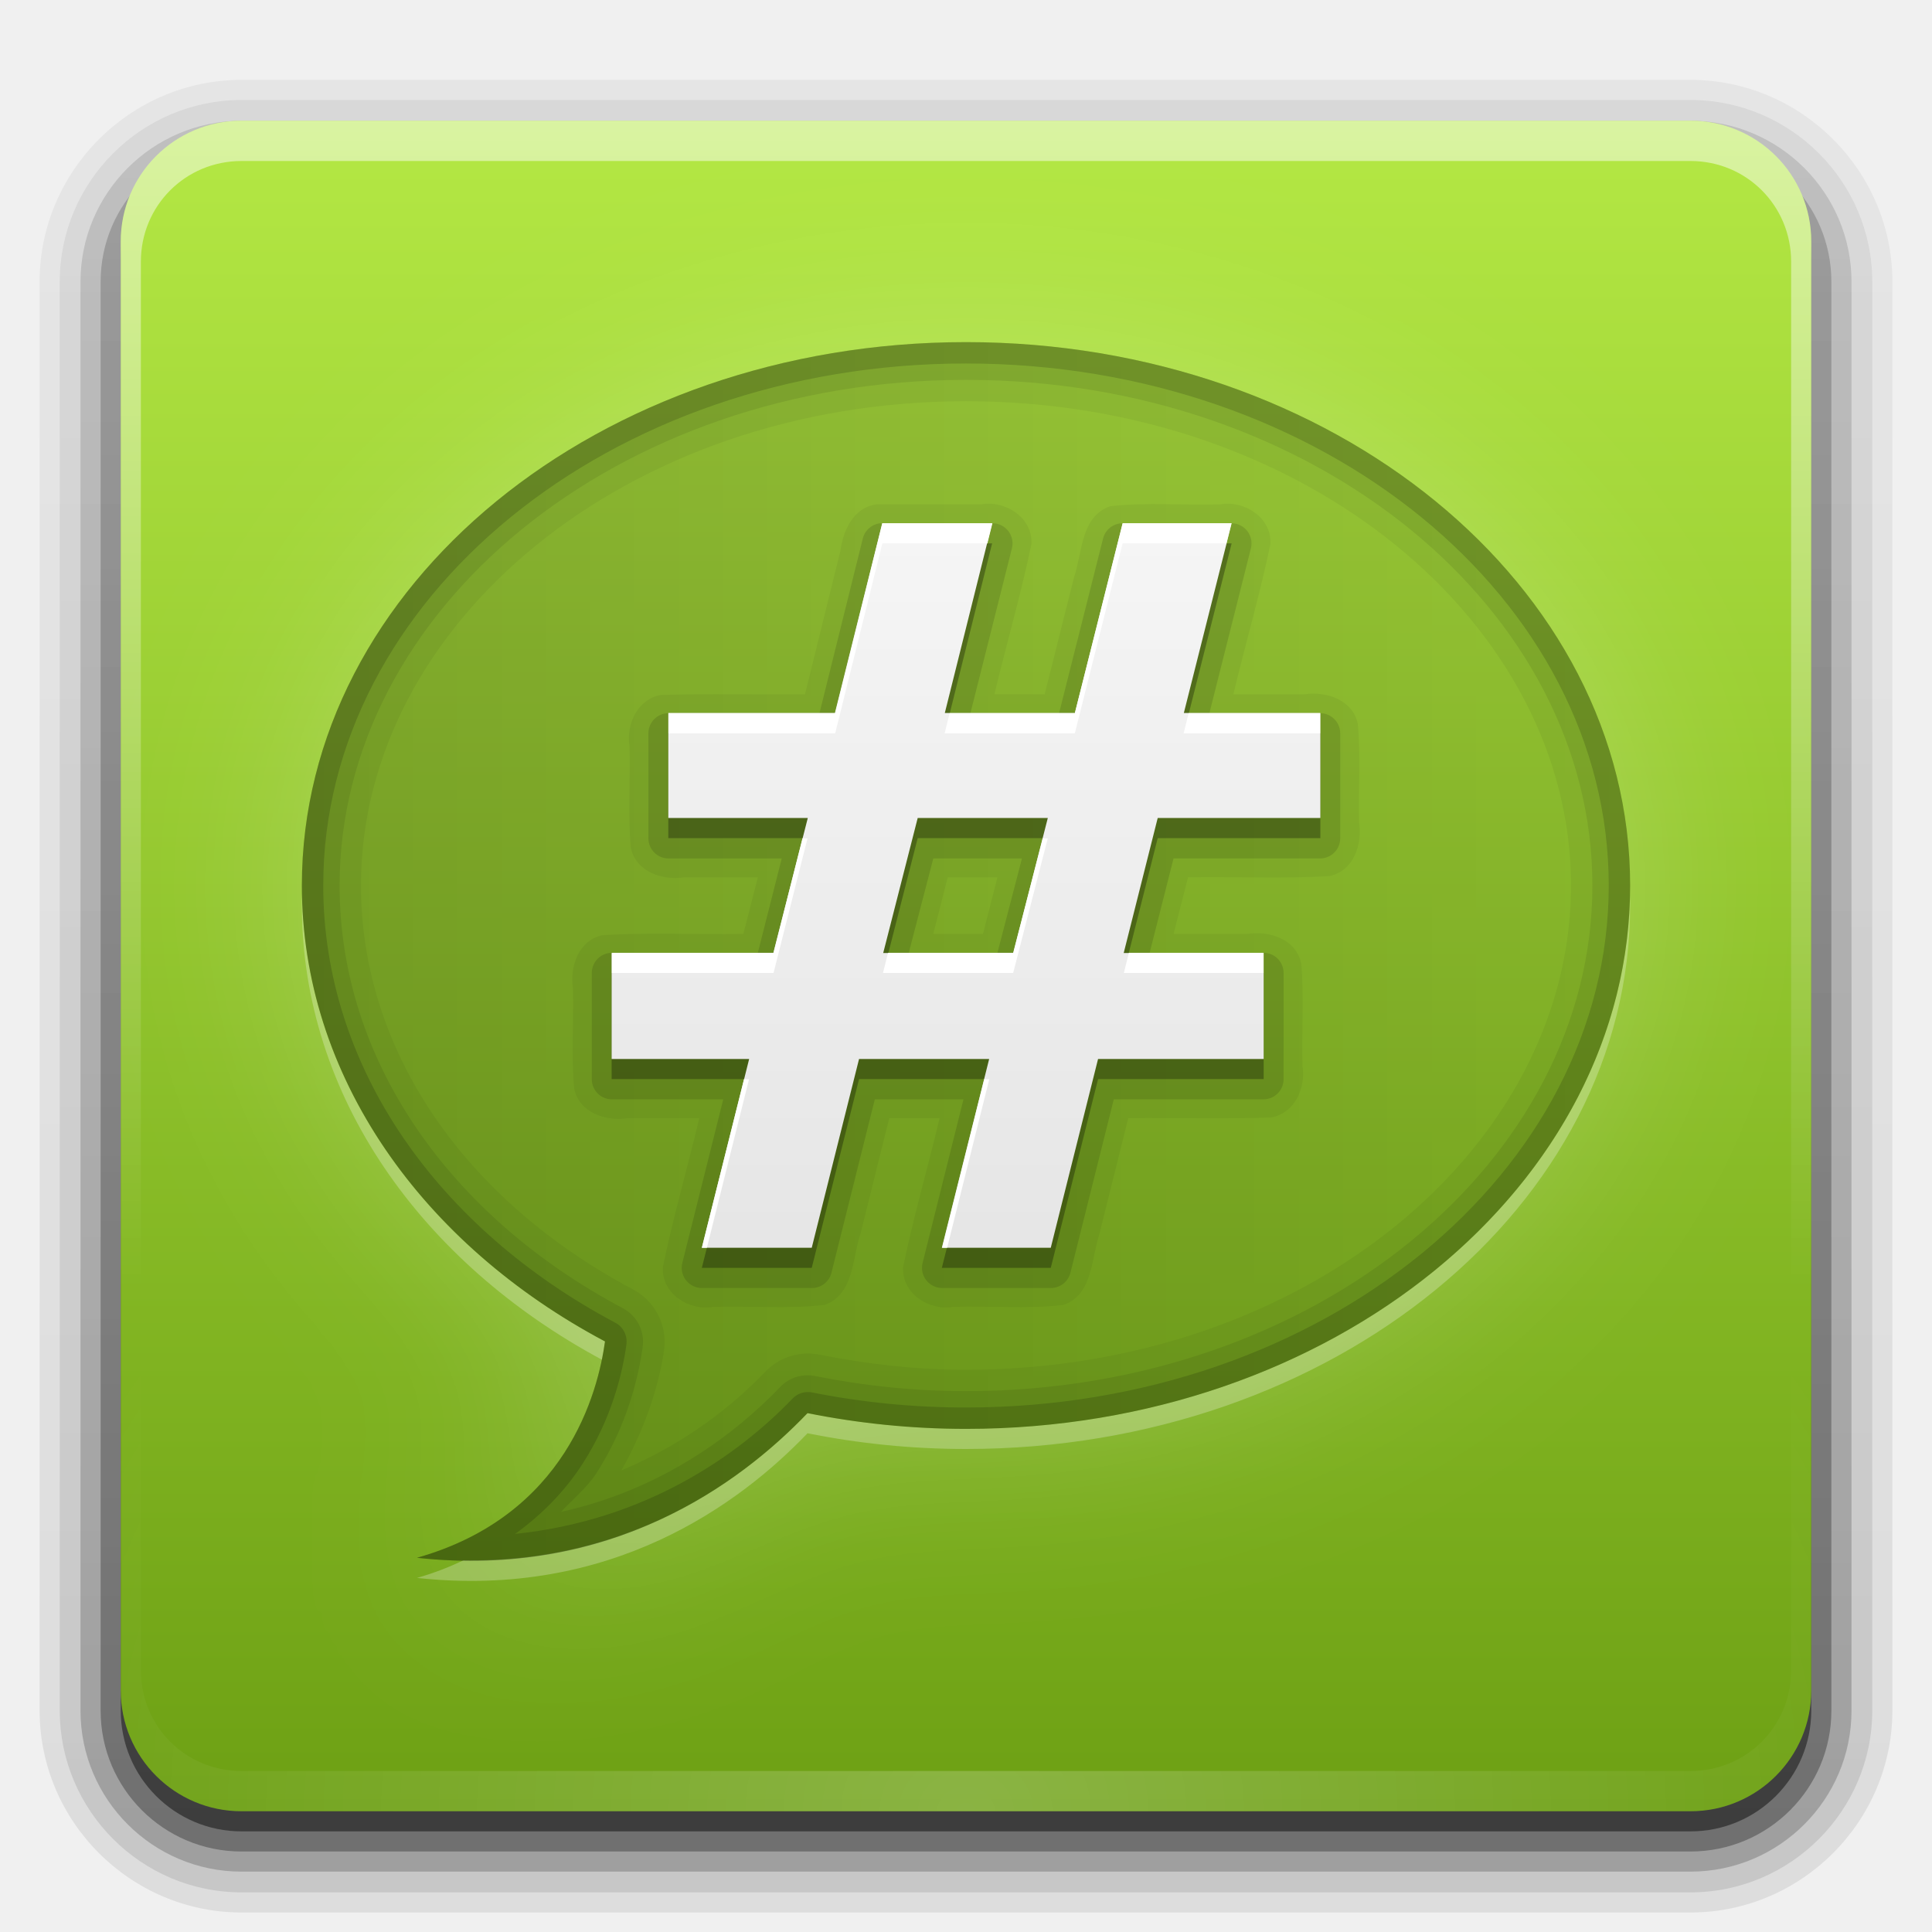
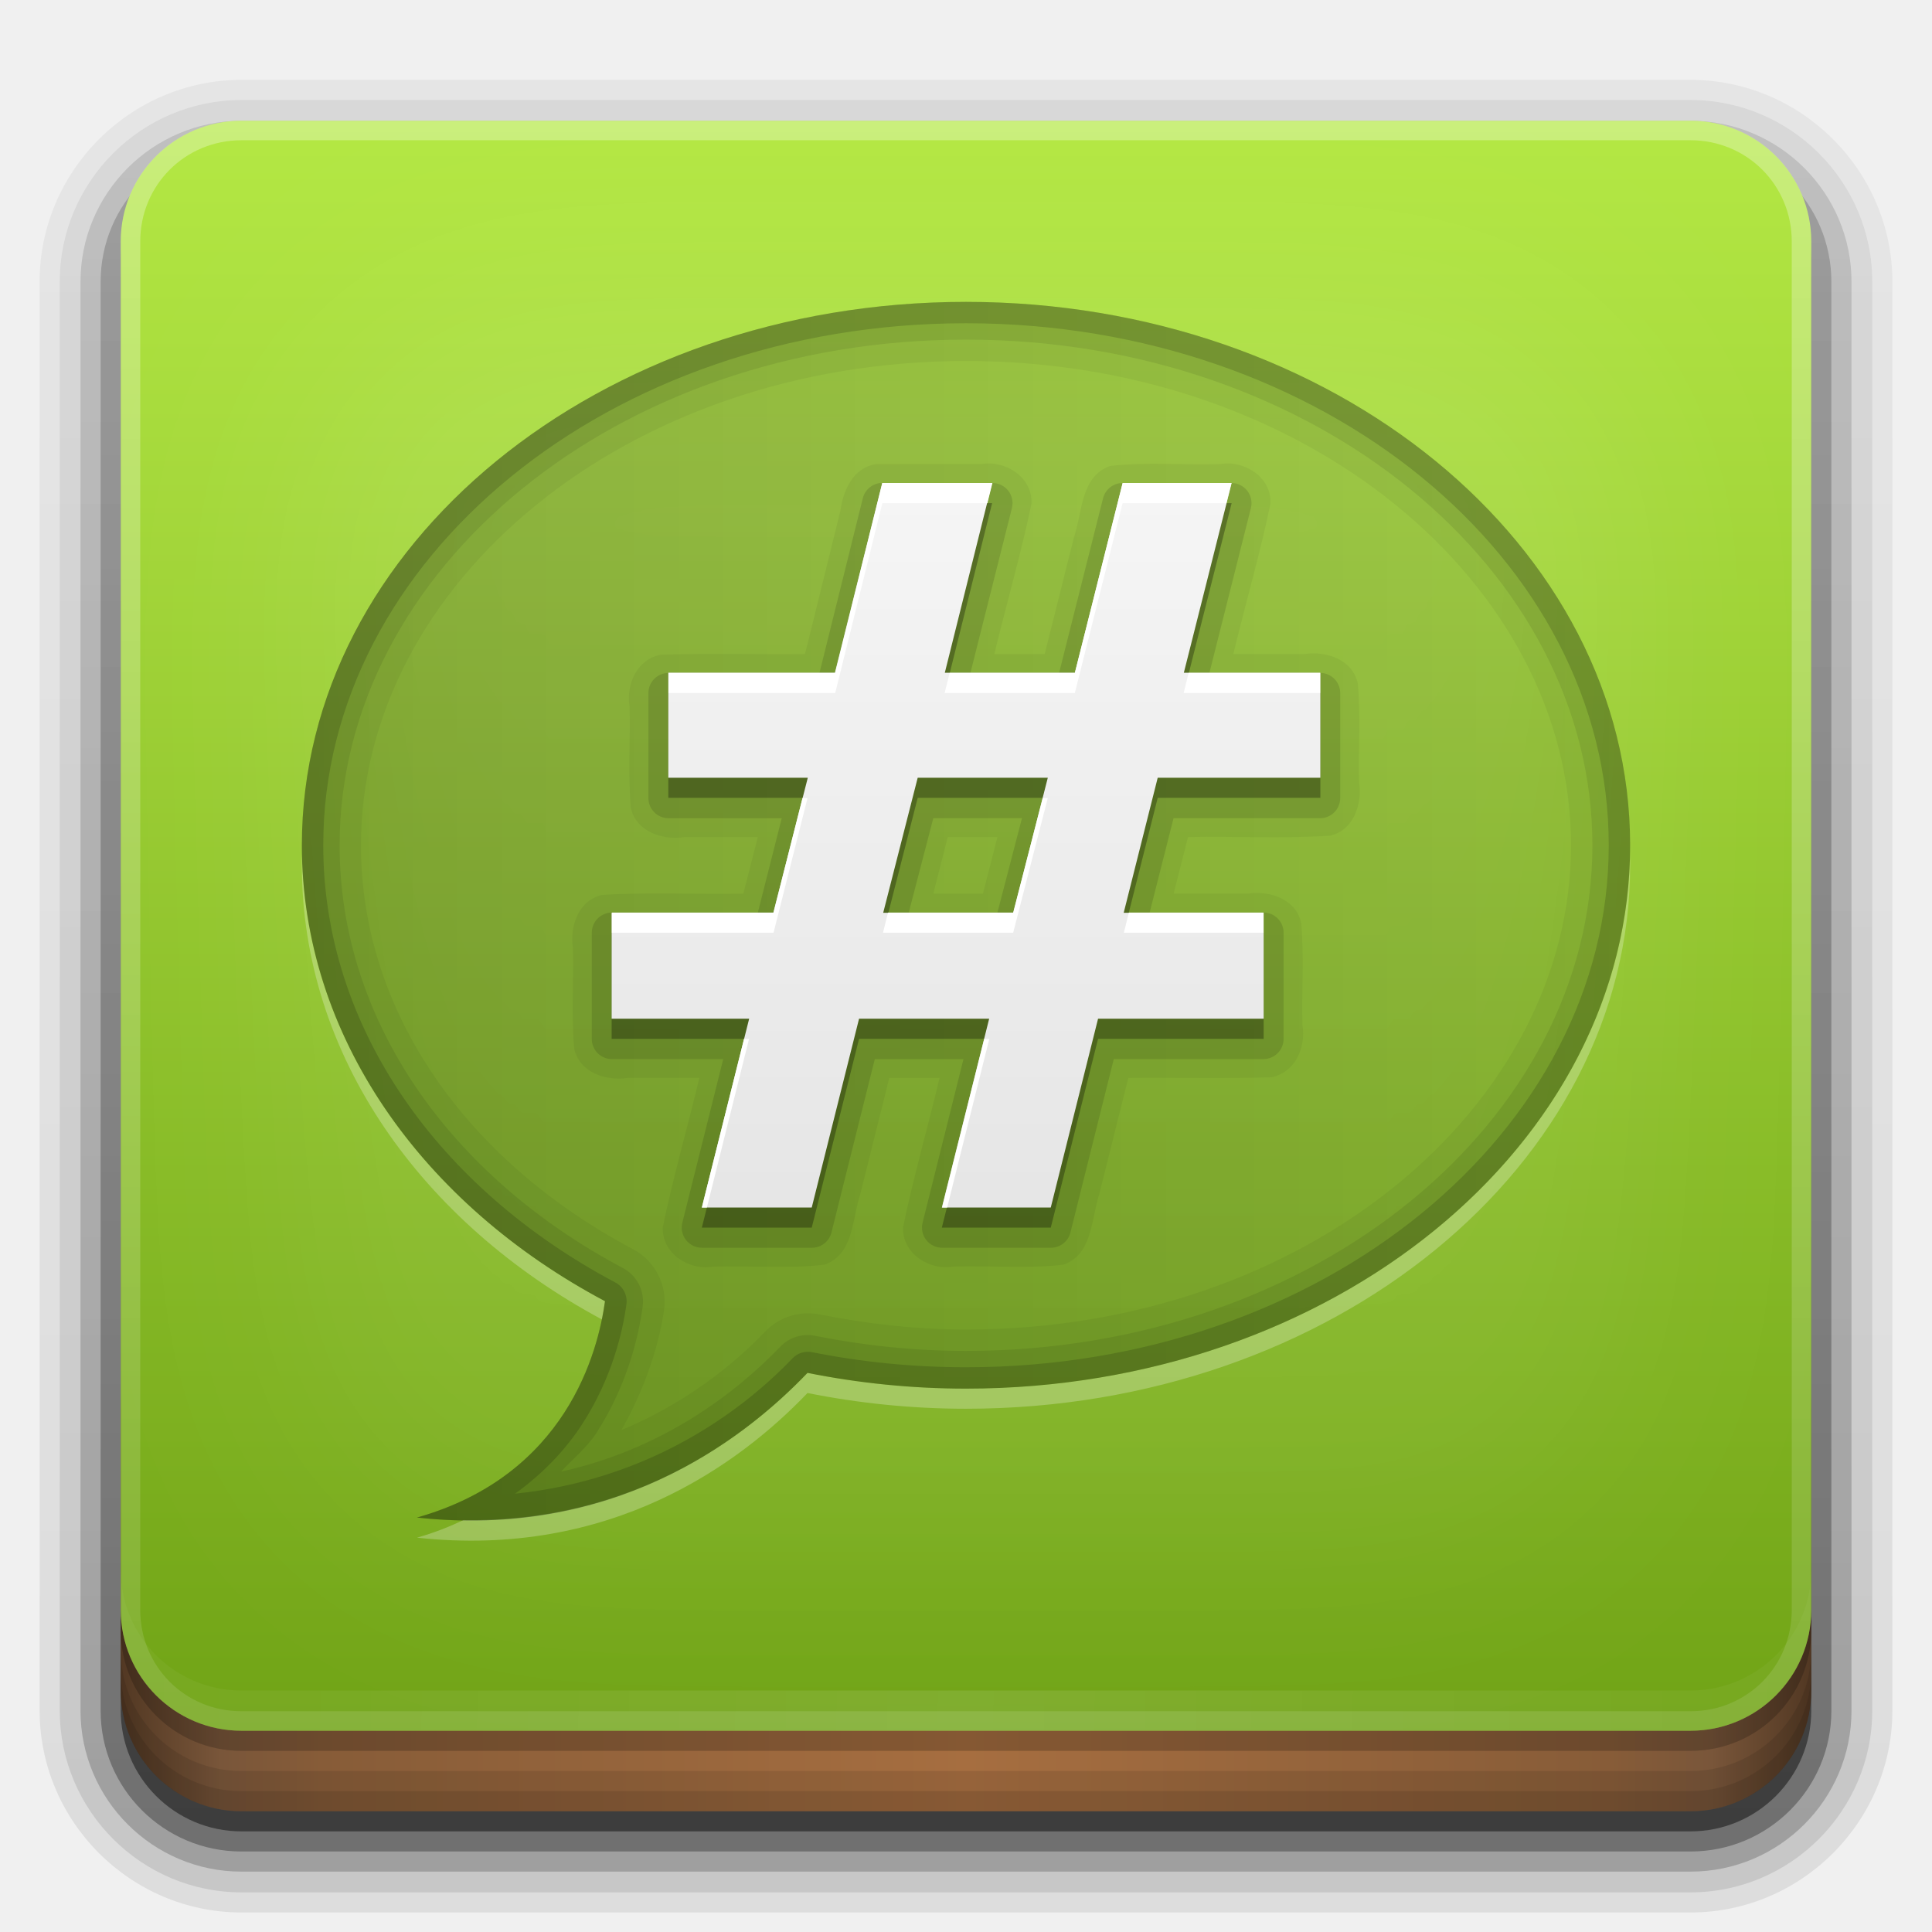
<svg xmlns="http://www.w3.org/2000/svg" xmlns:xlink="http://www.w3.org/1999/xlink" version="1.0" width="96" height="96" id="svg2408">
  <defs id="defs2410">
-     <linearGradient id="linearGradient3771">
-       <stop id="stop3773" style="stop-color:#000000;stop-opacity:1" offset="0" />
-       <stop id="stop3775" style="stop-color:#000000;stop-opacity:0" offset="1" />
+     <linearGradient id="linearGradient3843">
+       <stop id="stop3845" style="stop-color:#523823;stop-opacity:1" offset="0" />
+       <stop id="stop3847" style="stop-color:#79563a;stop-opacity:1" offset="0.118" />
+       <stop id="stop3849" style="stop-color:#875c38;stop-opacity:1" offset="0.238" />
+       <stop id="stop3851" style="stop-color:#a66e40;stop-opacity:1" offset="1" />
    </linearGradient>
-     <linearGradient id="linearGradient3697">
-       <stop id="stop3699" style="stop-color:#e6e6e6;stop-opacity:1" offset="0" />
-       <stop id="stop3701" style="stop-color:#f5f5f5;stop-opacity:1" offset="1" />
+     <linearGradient id="linearGradient4384">
+       <stop id="stop4386" style="stop-color:#ffffff;stop-opacity:1" offset="0" />
+       <stop id="stop4388" style="stop-color:#ffffff;stop-opacity:0" offset="1" />
    </linearGradient>
-     <linearGradient id="linearGradient3614">
-       <stop id="stop3616" style="stop-color:#6da014;stop-opacity:1" offset="0" />
-       <stop id="stop3618" style="stop-color:#b4e844;stop-opacity:1" offset="1" />
+     <linearGradient id="linearGradient4367">
+       <stop id="stop4369" style="stop-color:#ffffff;stop-opacity:0.718" offset="0" />
+       <stop id="stop4371" style="stop-color:#ffffff;stop-opacity:1" offset="1" />
    </linearGradient>
    <linearGradient x1="45.448" y1="92.54" x2="45.448" y2="7.017" id="ButtonShadow" gradientUnits="userSpaceOnUse" gradientTransform="scale(1.005865,0.994169)">
      <stop id="stop3750" style="stop-color:#000000;stop-opacity:1" offset="0" />
      <stop id="stop3752" style="stop-color:#000000;stop-opacity:0.588" offset="1" />
    </linearGradient>
    <linearGradient id="linearGradient3737">
      <stop id="stop3739" style="stop-color:#ffffff;stop-opacity:1" offset="0" />
      <stop id="stop3741" style="stop-color:#ffffff;stop-opacity:0" offset="1" />
    </linearGradient>
    <filter color-interpolation-filters="sRGB" id="filter3174">
      <feGaussianBlur id="feGaussianBlur3176" stdDeviation="1.71" />
    </filter>
-     <linearGradient x1="36.357" y1="6" x2="36.357" y2="63.893" id="linearGradient3188" xlink:href="#linearGradient3737" gradientUnits="userSpaceOnUse" />
    <filter x="-0.192" y="-0.192" width="1.384" height="1.384" color-interpolation-filters="sRGB" id="filter3794">
      <feGaussianBlur id="feGaussianBlur3796" stdDeviation="5.28" />
    </filter>
    <linearGradient x1="48" y1="20.221" x2="48" y2="138.661" id="linearGradient3613" xlink:href="#linearGradient3737" gradientUnits="userSpaceOnUse" />
-     <radialGradient cx="48" cy="90.172" r="42" fx="48" fy="90.172" id="radialGradient3619" xlink:href="#linearGradient3737" gradientUnits="userSpaceOnUse" gradientTransform="matrix(1.157313,0,0,0.9959077,-7.551021,0.1971319)" />
-     <clipPath id="clipPath3613">
-       <rect width="84" height="84" rx="6" ry="6" x="6" y="6" id="rect3615" style="fill:#ffffff;fill-opacity:1;fill-rule:nonzero;stroke:none" />
-     </clipPath>
    <linearGradient x1="48" y1="90" x2="48" y2="5.988" id="linearGradient3617" xlink:href="#linearGradient3614" gradientUnits="userSpaceOnUse" />
-     <clipPath id="clipPath3644">
-       <path d="m 12,96 c -3.324,0 -6,2.676 -6,6 l 0,72 c 0,3.324 2.676,6 6,6 l 72,0 c 3.324,0 6,-2.676 6,-6 l 0,-72 c 0,-3.324 -2.676,-6 -6,-6 l -72,0 z m 36,11 c 18.225,0 33,12.088 33,27 0,14.912 -14.775,27 -33,27 -2.714,0 -5.351,-0.276 -7.875,-0.781 -3.393,3.541 -9.783,8.233 -19.406,7.188 7.43,-2.1 8.999,-8.241 9.344,-10.75 C 21,151.843 15,143.498 15,134 15,119.088 29.775,107 48,107 z" id="path3646" style="fill:url(#linearGradient3648);fill-opacity:1;fill-rule:nonzero;stroke:none" />
-     </clipPath>
-     <linearGradient x1="48" y1="90" x2="48" y2="5.988" id="linearGradient3648" xlink:href="#linearGradient3614" gradientUnits="userSpaceOnUse" gradientTransform="translate(0,90)" />
-     <filter x="-0.173" y="-0.188" width="1.345" height="1.376" color-interpolation-filters="sRGB" id="filter3678">
-       <feGaussianBlur id="feGaussianBlur3680" stdDeviation="4.746" />
-     </filter>
-     <linearGradient x1="15" y1="47.277" x2="127.283" y2="47.277" id="linearGradient3777" xlink:href="#linearGradient3771" gradientUnits="userSpaceOnUse" />
-     <linearGradient x1="50.631" y1="61.373" x2="50.631" y2="26.423" id="linearGradient3699" xlink:href="#linearGradient3697" gradientUnits="userSpaceOnUse" />
    <linearGradient x1="45.448" y1="92.54" x2="45.448" y2="7.017" id="ButtonShadow-0" gradientUnits="userSpaceOnUse" gradientTransform="matrix(1.005865,0,0,0.994169,100,0)">
      <stop id="stop3750-8" style="stop-color:#000000;stop-opacity:1" offset="0" />
      <stop id="stop3752-5" style="stop-color:#000000;stop-opacity:0.588" offset="1" />
    </linearGradient>
    <linearGradient x1="32.251" y1="6.132" x2="32.251" y2="90.239" id="linearGradient3780" xlink:href="#ButtonShadow-0" gradientUnits="userSpaceOnUse" gradientTransform="matrix(1.02381,0,0,1.011905,-1.142857,-98.07143)" />
    <linearGradient x1="32.251" y1="6.132" x2="32.251" y2="90.239" id="linearGradient3772" xlink:href="#ButtonShadow-0" gradientUnits="userSpaceOnUse" gradientTransform="matrix(1.02381,0,0,1.011905,-1.142857,-98.07143)" />
    <linearGradient x1="32.251" y1="6.132" x2="32.251" y2="90.239" id="linearGradient3725" xlink:href="#ButtonShadow-0" gradientUnits="userSpaceOnUse" gradientTransform="matrix(1.02381,0,0,1.011905,-1.142857,-98.07143)" />
    <linearGradient x1="32.251" y1="6.132" x2="32.251" y2="90.239" id="linearGradient3721" xlink:href="#ButtonShadow-0" gradientUnits="userSpaceOnUse" gradientTransform="translate(0,-97)" />
-     <linearGradient x1="32.251" y1="6.132" x2="32.251" y2="90.239" id="linearGradient2918" xlink:href="#ButtonShadow-0" gradientUnits="userSpaceOnUse" gradientTransform="matrix(1.02381,0,0,1.011905,-1.142857,-98.07143)" />
+     <linearGradient x1="32.251" y1="6.132" x2="32.251" y2="90.239" id="linearGradient3026" xlink:href="#ButtonShadow-0" gradientUnits="userSpaceOnUse" gradientTransform="matrix(1.02381,0,0,1.011905,-1.142857,-98.07143)" />
+     <linearGradient x1="8" y1="1033.362" x2="50" y2="1033.362" id="linearGradient3542" xlink:href="#linearGradient3843" gradientUnits="userSpaceOnUse" gradientTransform="translate(-2,-956.3622)" spreadMethod="reflect" />
+     <clipPath id="clipPath4355">
+       <rect width="84" height="80" rx="6" ry="6" x="6" y="6" id="rect4357" style="fill:#ffffff;fill-opacity:1;fill-rule:nonzero;stroke:none" />
+     </clipPath>
+     <radialGradient cx="48" cy="87.792" r="42" fx="48" fy="87.792" id="radialGradient4375" xlink:href="#linearGradient4367" gradientUnits="userSpaceOnUse" gradientTransform="matrix(1,-6.7114942e-8,8.4282233e-8,1.255789,110,-24.50559)" />
+     <linearGradient x1="48" y1="88" x2="48" y2="-40" id="linearGradient4390" xlink:href="#linearGradient4384" gradientUnits="userSpaceOnUse" gradientTransform="matrix(1,0,0,-1,0,92)" />
+     <linearGradient x1="48" y1="82" x2="112.124" y2="82.455" id="linearGradient4429" xlink:href="#linearGradient4384" gradientUnits="userSpaceOnUse" spreadMethod="reflect" />
+     <linearGradient x1="50.631" y1="61.373" x2="50.631" y2="26.423" id="linearGradient3699" xlink:href="#linearGradient3697" gradientUnits="userSpaceOnUse" gradientTransform="translate(0,-2)" />
+     <linearGradient id="linearGradient3697">
+       <stop id="stop3699" style="stop-color:#e6e6e6;stop-opacity:1" offset="0" />
+       <stop id="stop3701" style="stop-color:#f5f5f5;stop-opacity:1" offset="1" />
+     </linearGradient>
+     <linearGradient id="linearGradient3771">
+       <stop id="stop3773" style="stop-color:#000000;stop-opacity:1" offset="0" />
+       <stop id="stop3775" style="stop-color:#000000;stop-opacity:0" offset="1" />
+     </linearGradient>
+     <linearGradient x1="15" y1="47.277" x2="127.283" y2="47.277" id="linearGradient3134" xlink:href="#linearGradient3771" gradientUnits="userSpaceOnUse" gradientTransform="translate(0,-2)" />
+     <linearGradient id="linearGradient3614">
+       <stop id="stop3616" style="stop-color:#6da014;stop-opacity:1" offset="0" />
+       <stop id="stop3618" style="stop-color:#b4e844;stop-opacity:1" offset="1" />
+     </linearGradient>
  </defs>
  <g id="layer2" style="display:none">
    <rect width="86" height="85" rx="6" ry="6" x="5" y="7" id="rect3745" style="opacity:0.9;fill:url(#ButtonShadow);fill-opacity:1;fill-rule:nonzero;stroke:none;filter:url(#filter3174)" />
  </g>
-   <g id="layer6" style="display:inline">
-     <path d="m 12,-95.031 c -5.511,0 -10.031,4.52 -10.031,10.031 l 0,71 c 0,5.511 4.52,10.031 10.031,10.031 l 72,0 c 5.511,0 10.031,-4.52 10.031,-10.031 l 0,-71 c 0,-5.511 -4.52,-10.031 -10.031,-10.031 l -72,0 z" transform="scale(1,-1)" id="path3786" style="opacity:0.08;fill:url(#linearGradient2918);fill-opacity:1;fill-rule:nonzero;stroke:none;display:inline" />
+   <g id="layer3" style="display:inline">
+     <path d="m 12,-95.031 c -5.511,0 -10.031,4.52 -10.031,10.031 l 0,71 c 0,5.511 4.52,10.031 10.031,10.031 l 72,0 c 5.511,0 10.031,-4.52 10.031,-10.031 l 0,-71 c 0,-5.511 -4.52,-10.031 -10.031,-10.031 l -72,0 z" transform="scale(1,-1)" id="path3786" style="opacity:0.08;fill:url(#linearGradient3026);fill-opacity:1;fill-rule:nonzero;stroke:none;display:inline" />
    <path d="m 12,-94.031 c -4.972,0 -9.031,4.06 -9.031,9.031 l 0,71 c 0,4.972 4.06,9.031 9.031,9.031 l 72,0 c 4.972,0 9.031,-4.06 9.031,-9.031 l 0,-71 c 0,-4.972 -4.06,-9.031 -9.031,-9.031 l -72,0 z" transform="scale(1,-1)" id="path3778" style="opacity:0.1;fill:url(#linearGradient3780);fill-opacity:1;fill-rule:nonzero;stroke:none;display:inline" />
    <path d="m 12,-93 c -4.409,0 -8,3.591 -8,8 l 0,71 c 0,4.409 3.591,8 8,8 l 72,0 c 4.409,0 8,-3.591 8,-8 l 0,-71 c 0,-4.409 -3.591,-8 -8,-8 l -72,0 z" transform="scale(1,-1)" id="path3770" style="opacity:0.2;fill:url(#linearGradient3772);fill-opacity:1;fill-rule:nonzero;stroke:none;display:inline" />
    <rect width="86" height="85" rx="7" ry="7" x="5" y="-92" transform="scale(1,-1)" id="rect3723" style="opacity:0.3;fill:url(#linearGradient3725);fill-opacity:1;fill-rule:nonzero;stroke:none;display:inline" />
    <rect width="84" height="84" rx="6" ry="6" x="6" y="-91" transform="scale(1,-1)" id="rect3716" style="opacity:0.45;fill:url(#linearGradient3721);fill-opacity:1;fill-rule:nonzero;stroke:none;display:inline" />
  </g>
-   <g id="layer1" style="display:inline">
-     <rect width="84" height="84" rx="6" ry="6" x="6" y="6" id="rect2419" style="fill:url(#linearGradient3617);fill-opacity:1;fill-rule:nonzero;stroke:none" />
-     <path d="M 12,6 C 8.676,6 6,8.676 6,12 l 0,2 0,68 0,2 c 0,0.335 0.041,0.651 0.094,0.969 0.049,0.296 0.097,0.597 0.188,0.875 0.01,0.03 0.021,0.064 0.031,0.094 0.099,0.288 0.235,0.547 0.375,0.812 0.145,0.274 0.316,0.536 0.5,0.781 0.184,0.246 0.374,0.473 0.594,0.688 0.44,0.428 0.943,0.815 1.5,1.094 0.279,0.14 0.573,0.247 0.875,0.344 -0.256,-0.1 -0.487,-0.236 -0.719,-0.375 -0.007,-0.004 -0.024,0.004 -0.031,0 -0.032,-0.019 -0.062,-0.043 -0.094,-0.062 -0.12,-0.077 -0.231,-0.164 -0.344,-0.25 -0.106,-0.081 -0.213,-0.161 -0.312,-0.25 C 8.478,88.557 8.309,88.373 8.156,88.188 8.049,88.057 7.938,87.922 7.844,87.781 7.819,87.743 7.805,87.695 7.781,87.656 7.716,87.553 7.651,87.452 7.594,87.344 7.493,87.149 7.388,86.928 7.312,86.719 7.305,86.697 7.289,86.678 7.281,86.656 7.249,86.564 7.245,86.469 7.219,86.375 7.188,86.268 7.148,86.172 7.125,86.062 7.052,85.721 7,85.364 7,85 L 7,83 7,15 7,13 C 7,10.218 9.218,8 12,8 l 2,0 68,0 2,0 c 2.782,0 5,2.218 5,5 l 0,2 0,68 0,2 c 0,0.364 -0.052,0.721 -0.125,1.062 -0.044,0.207 -0.088,0.398 -0.156,0.594 -0.008,0.022 -0.023,0.041 -0.031,0.062 -0.063,0.174 -0.138,0.367 -0.219,0.531 -0.042,0.083 -0.079,0.17 -0.125,0.25 -0.055,0.097 -0.127,0.188 -0.188,0.281 -0.094,0.141 -0.205,0.276 -0.312,0.406 -0.143,0.174 -0.303,0.347 -0.469,0.5 -0.011,0.01 -0.02,0.021 -0.031,0.031 -0.138,0.126 -0.285,0.234 -0.438,0.344 -0.103,0.073 -0.204,0.153 -0.312,0.219 -0.007,0.004 -0.024,-0.004 -0.031,0 -0.232,0.139 -0.463,0.275 -0.719,0.375 0.302,-0.097 0.596,-0.204 0.875,-0.344 0.557,-0.279 1.06,-0.666 1.5,-1.094 0.22,-0.214 0.409,-0.442 0.594,-0.688 0.184,-0.246 0.355,-0.508 0.5,-0.781 0.14,-0.265 0.276,-0.525 0.375,-0.812 0.01,-0.031 0.021,-0.063 0.031,-0.094 0.09,-0.278 0.139,-0.579 0.188,-0.875 C 89.959,84.651 90,84.335 90,84 l 0,-2 0,-68 0,-2 C 90,8.676 87.324,6 84,6 L 12,6 z" id="rect3728" style="opacity:0.5;fill:url(#linearGradient3188);fill-opacity:1;fill-rule:nonzero;stroke:none" />
-     <path d="M 12,90 C 8.676,90 6,87.324 6,84 L 6,82 6,14 6,12 c 0,-0.335 0.041,-0.651 0.094,-0.969 0.049,-0.296 0.097,-0.597 0.188,-0.875 C 6.291,10.126 6.302,10.093 6.312,10.062 6.411,9.775 6.547,9.515 6.688,9.25 6.832,8.976 7.003,8.714 7.188,8.469 7.372,8.223 7.561,7.995 7.781,7.781 8.221,7.353 8.724,6.967 9.281,6.688 9.56,6.548 9.855,6.441 10.156,6.344 9.9,6.444 9.67,6.58 9.438,6.719 c -0.007,0.004 -0.024,-0.004 -0.031,0 -0.032,0.019 -0.062,0.043 -0.094,0.062 -0.12,0.077 -0.231,0.164 -0.344,0.25 -0.106,0.081 -0.213,0.161 -0.312,0.25 C 8.478,7.443 8.309,7.627 8.156,7.812 8.049,7.943 7.938,8.078 7.844,8.219 7.819,8.257 7.805,8.305 7.781,8.344 7.716,8.447 7.651,8.548 7.594,8.656 7.493,8.851 7.388,9.072 7.312,9.281 7.305,9.303 7.289,9.322 7.281,9.344 7.249,9.436 7.245,9.531 7.219,9.625 7.188,9.732 7.148,9.828 7.125,9.938 7.052,10.279 7,10.636 7,11 l 0,2 0,68 0,2 c 0,2.782 2.218,5 5,5 l 2,0 68,0 2,0 c 2.782,0 5,-2.218 5,-5 l 0,-2 0,-68 0,-2 C 89,10.636 88.948,10.279 88.875,9.938 88.831,9.731 88.787,9.54 88.719,9.344 88.711,9.322 88.695,9.303 88.688,9.281 88.625,9.108 88.549,8.914 88.469,8.75 88.427,8.667 88.39,8.58 88.344,8.5 88.289,8.403 88.217,8.312 88.156,8.219 88.062,8.078 87.951,7.943 87.844,7.812 87.701,7.638 87.541,7.466 87.375,7.312 87.364,7.302 87.355,7.291 87.344,7.281 87.205,7.156 87.059,7.047 86.906,6.938 86.804,6.864 86.702,6.784 86.594,6.719 c -0.007,-0.004 -0.024,0.004 -0.031,0 -0.232,-0.139 -0.463,-0.275 -0.719,-0.375 0.302,0.097 0.596,0.204 0.875,0.344 0.557,0.279 1.06,0.666 1.5,1.094 0.22,0.214 0.409,0.442 0.594,0.688 0.184,0.246 0.355,0.508 0.5,0.781 0.14,0.265 0.276,0.525 0.375,0.812 0.01,0.031 0.021,0.063 0.031,0.094 0.09,0.278 0.139,0.579 0.188,0.875 C 89.959,11.349 90,11.665 90,12 l 0,2 0,68 0,2 c 0,3.324 -2.676,6 -6,6 l -72,0 z" id="path3615" style="opacity:0.2;fill:url(#radialGradient3619);fill-opacity:1;fill-rule:nonzero;stroke:none" />
+   <g id="layer4">
+     <rect width="84" height="26" rx="6" ry="6" x="6" y="64" id="rect2841" style="color:#000000;fill:url(#linearGradient3542);fill-opacity:1;fill-rule:nonzero;stroke:none;stroke-width:1.5;marker:none;visibility:visible;display:inline;overflow:visible;enable-background:accumulate" />
+     <path d="m 6,82 0,2 c 0,3.324 2.676,6 6,6 l 72,0 c 3.324,0 6,-2.676 6,-6 l 0,-2 c 0,3.324 -2.676,6 -6,6 L 12,88 C 8.676,88 6,85.324 6,82 z" id="rect4345" style="opacity:0.1;color:#000000;fill:#000000;fill-opacity:1;fill-rule:nonzero;stroke:none;stroke-width:1.5;marker:none;visibility:visible;display:inline;overflow:visible;enable-background:accumulate" />
+     <path d="m 6,83 0,1 c 0,3.324 2.676,6 6,6 l 72,0 c 3.324,0 6,-2.676 6,-6 l 0,-1 c 0,3.324 -2.676,6 -6,6 L 12,89 C 8.676,89 6,86.324 6,83 z" id="rect4336" style="opacity:0.1;color:#000000;fill:#000000;fill-opacity:1;fill-rule:nonzero;stroke:none;stroke-width:1.5;marker:none;visibility:visible;display:inline;overflow:visible;enable-background:accumulate" />
+     <path d="m 6,80 0,1 c 0,3.324 2.676,6 6,6 l 72,0 c 3.324,0 6,-2.676 6,-6 l 0,-1 c 0,3.324 -2.676,6 -6,6 L 12,86 C 8.676,86 6,83.324 6,80 z" id="path4412" style="opacity:0.2;fill:#000000;fill-opacity:1;fill-rule:nonzero;stroke:none" />
  </g>
-   <g id="layer3">
-     <path d="m 48,107 c -18.225,0 -33,12.088 -33,27 0,9.498 6,17.843 15.062,22.656 -0.345,2.509 -1.914,8.65 -9.344,10.75 9.623,1.046 16.014,-3.646 19.406,-7.188 C 42.649,160.724 45.286,161 48,161 66.225,161 81,148.912 81,134 81,119.088 66.225,107 48,107 z" transform="translate(0,-90)" clip-path="url(#clipPath3644)" id="path3642" style="opacity:0.2;fill:#ffffff;fill-opacity:1;stroke:none;display:inline;filter:url(#filter3678)" />
-     <path d="m -52,17 c -18.225,0 -33,12.088 -33,27 0,9.498 6,17.843 15.062,22.656 -0.345,2.509 -1.914,8.65 -9.344,10.75 9.623,1.046 16.014,-3.646 19.406,-7.188 C -57.351,70.724 -54.714,71 -52,71 -33.775,71 -19,58.912 -19,44 -19,29.088 -33.775,17 -52,17 z" id="path3625" style="opacity:0.4;fill:#d40000;fill-opacity:1;stroke:none;display:inline" />
-     <path d="m 48,17 c -18.225,0 -33,12.088 -33,27 0,9.498 6,17.843 15.062,22.656 -0.345,2.509 -1.914,8.65 -9.344,10.75 9.623,1.046 16.014,-3.646 19.406,-7.188 C 42.649,70.724 45.286,71 48,71 66.225,71 81,58.912 81,44 81,29.088 66.225,17 48,17 z" id="path3620" style="opacity:0.2;fill:url(#linearGradient3777);fill-opacity:1;stroke:none;display:inline" />
-     <path d="m 15,44.406 c -0.005,0.2 0,0.393 0,0.594 0,9.442 5.934,17.737 14.906,22.562 0.067,-0.329 0.121,-0.646 0.156,-0.906 C 21.129,61.912 15.168,53.737 15,44.406 z M 81,44.5 C 80.67,59.178 66.018,71 48,71 c -2.714,0 -5.351,-0.276 -7.875,-0.781 -3.114,3.25 -8.748,7.45 -17.094,7.312 -0.701,0.332 -1.467,0.636 -2.312,0.875 9.623,1.046 16.014,-3.646 19.406,-7.188 C 42.649,71.724 45.286,72 48,72 66.225,72 81,59.912 81,45 c 0,-0.169 0.004,-0.331 0,-0.5 z" id="path3779" style="opacity:0.25;fill:#ffffff;fill-opacity:1;stroke:none;display:inline" />
-     <path d="m 48,17 c -18.225,0 -33,12.088 -33,27 0,9.498 6,17.843 15.062,22.656 -0.345,2.509 -1.914,8.65 -9.344,10.75 9.623,1.046 16.014,-3.646 19.406,-7.188 C 42.649,70.724 45.286,71 48,71 66.225,71 81,58.912 81,44 81,29.088 66.225,17 48,17 z m 0,2.938 c 16.92,0 30.062,11.1 30.062,24.062 0,12.962 -13.142,24.062 -30.062,24.062 -2.514,0 -4.943,-0.282 -7.281,-0.75 A 2.952,2.952 0 0 0 38,68.188 c -1.621,1.692 -4.004,3.568 -7.125,4.875 1.342,-2.354 1.935,-4.615 2.125,-6 a 2.952,2.952 0 0 0 -1.562,-3 C 23.146,59.659 17.938,52.256 17.938,44 17.938,31.038 31.08,19.938 48,19.938 z" id="path3811" style="opacity:0.05;fill:#000000;fill-opacity:1;stroke:none;display:inline" />
-     <path d="m 48,17 c -18.225,0 -33,12.088 -33,27 0,9.498 6,17.843 15.062,22.656 -0.345,2.509 -1.914,8.65 -9.344,10.75 9.623,1.046 16.014,-3.646 19.406,-7.188 C 42.649,70.724 45.286,71 48,71 66.225,71 81,58.912 81,44 81,29.088 66.225,17 48,17 z m 0,1.875 c 17.393,0 31.125,11.456 31.125,25.125 0,13.669 -13.732,25.125 -31.125,25.125 -2.586,0 -5.095,-0.268 -7.5,-0.75 a 1.882,1.882 0 0 0 -1.719,0.531 c -2.23,2.327 -5.862,5.105 -10.906,6.219 0.603,-0.637 1.32,-1.241 1.75,-1.906 1.573,-2.435 2.116,-4.882 2.312,-6.312 A 1.882,1.882 0 0 0 30.938,65 C 22.367,60.448 16.875,52.706 16.875,44 16.875,30.331 30.607,18.875 48,18.875 z" id="path3804" style="opacity:0.08;fill:#000000;fill-opacity:1;stroke:none;display:inline" />
-     <path d="m 48,17 c -18.225,0 -33,12.088 -33,27 0,9.498 6,17.843 15.062,22.656 -0.345,2.509 -1.914,8.65 -9.344,10.75 9.623,1.046 16.014,-3.646 19.406,-7.188 C 42.649,70.724 45.286,71 48,71 66.225,71 81,58.912 81,44 81,29.088 66.225,17 48,17 z m 0,1.062 c 17.757,0 31.938,11.725 31.938,25.938 0,14.212 -14.18,25.938 -31.938,25.938 -2.642,0 -5.199,-0.258 -7.656,-0.75 A 1.059,1.059 0 0 0 39.375,69.5 c -2.644,2.76 -7.249,6.049 -13.781,6.719 1.443,-1.037 2.55,-2.241 3.344,-3.469 1.482,-2.293 2.002,-4.584 2.188,-5.938 A 1.059,1.059 0 0 0 30.562,65.719 C 21.777,61.053 16.062,53.053 16.062,44 16.062,29.788 30.243,18.062 48,18.062 z" id="path3797" style="opacity:0.15;fill:#000000;fill-opacity:1;stroke:none;display:inline" />
+   <g id="layer1">
+     <rect width="84" height="80" rx="6" ry="6" x="6" y="6" id="rect2419" style="fill:url(#linearGradient3617);fill-opacity:1;fill-rule:nonzero;stroke:none" />
+     <path d="M 120.781,6.125 C 118.042,6.683 116,9.091 116,12 l 0,68 c 0,3.324 2.676,6 6,6 l 72,0 c 3.324,0 6,-2.676 6,-6 l 0,-68 c 0,-2.909 -2.042,-5.317 -4.781,-5.875 2.205,0.536 3.812,2.491 3.812,4.875 l 0,68 c 0,2.805 -2.226,5.031 -5.031,5.031 l -72,0 c -2.805,0 -5.031,-2.226 -5.031,-5.031 l 0,-68 c 0,-2.384 1.607,-4.339 3.812,-4.875 z" id="rect4359" style="opacity:0.2;fill:url(#radialGradient4375);fill-opacity:1;fill-rule:nonzero;stroke:none" />
+     <path d="M 12,86 C 8.676,86 6,83.324 6,80 L 6,12 C 6,8.676 8.676,6 12,6 l 72,0 c 3.324,0 6,2.676 6,6 l 0,68 c 0,3.324 -2.676,6 -6,6 z m 0,-0.969 72,0 c 2.805,0 5.031,-2.226 5.031,-5.031 l 0,-68 C 89.031,9.195 86.805,6.969 84,6.969 l -72,0 C 9.195,6.969 6.969,9.195 6.969,12 l 0,68 c 0,2.805 2.226,5.031 5.031,5.031 z" id="rect4377" style="opacity:0.3;fill:url(#linearGradient4390);fill-opacity:1;fill-rule:nonzero;stroke:none" />
+     <path d="m 6,78 0,2 c 0,3.324 2.676,6 6,6 l 72,0 c 3.324,0 6,-2.676 6,-6 l 0,-2 c 0,3.324 -2.676,6 -6,6 L 12,84 C 8.676,84 6,81.324 6,78 z" id="rect4414" style="opacity:0.1;fill:url(#linearGradient4429);fill-opacity:1;fill-rule:nonzero;stroke:none" />
  </g>
-   <g id="layer5" style="display:none">
-     <rect width="66" height="66" rx="12" ry="12" x="15" y="15" clip-path="url(#clipPath3613)" id="rect3171" style="opacity:0.1;fill:url(#linearGradient3613);fill-opacity:1;fill-rule:nonzero;stroke:#ffffff;stroke-width:0.5;stroke-linecap:round;stroke-linejoin:miter;stroke-miterlimit:4;stroke-opacity:1;stroke-dasharray:none;stroke-dashoffset:0;filter:url(#filter3794)" />
+   <g id="layer5" style="display:inline">
+     <rect width="66" height="62" rx="12" ry="12" x="15" y="15" clip-path="url(#clipPath4355)" id="rect3171" style="opacity:0.1;fill:url(#linearGradient3613);fill-opacity:1;fill-rule:nonzero;stroke:#ffffff;stroke-width:0.5;stroke-linecap:round;stroke-linejoin:miter;stroke-miterlimit:4;stroke-opacity:1;stroke-dasharray:none;stroke-dashoffset:0;filter:url(#filter3794)" />
  </g>
-   <g id="layer4" style="display:inline">
-     <path d="m 43.531,25.062 c -1.148,0.176 -1.633,1.303 -1.777,2.336 C 41.17,29.766 40.585,32.133 40,34.5 c -2.384,0.021 -4.781,-0.042 -7.156,0.031 -1.183,0.215 -1.74,1.465 -1.562,2.576 0.041,1.669 -0.083,3.365 0.062,5.018 0.251,1.194 1.559,1.634 2.656,1.469 1.219,0 2.437,0 3.656,0 -0.24,0.938 -0.479,1.875 -0.719,2.812 -2.33,0.042 -4.687,-0.084 -7,0.062 -1.194,0.251 -1.634,1.559 -1.469,2.656 0.042,1.653 -0.085,3.333 0.062,4.969 0.251,1.194 1.559,1.634 2.656,1.469 1.187,0 2.375,0 3.562,0 -0.588,2.47 -1.302,4.928 -1.812,7.406 -0.069,1.302 1.285,2.181 2.496,1.969 1.843,-0.054 3.708,0.113 5.536,-0.094 1.472,-0.526 1.367,-2.292 1.79,-3.542 0.476,-1.913 0.953,-3.826 1.429,-5.74 0.833,0 1.667,0 2.5,0 -0.588,2.47 -1.302,4.928 -1.812,7.406 -0.069,1.302 1.285,2.181 2.496,1.969 1.822,-0.055 3.666,0.115 5.473,-0.094 1.472,-0.526 1.367,-2.292 1.79,-3.542 0.476,-1.913 0.953,-3.826 1.429,-5.74 2.363,-0.021 4.739,0.043 7.094,-0.031 1.183,-0.215 1.74,-1.465 1.562,-2.576 -0.043,-1.69 0.085,-3.407 -0.062,-5.08 -0.251,-1.194 -1.559,-1.634 -2.656,-1.469 -1.229,0 -2.458,0 -3.687,0 0.24,-0.938 0.479,-1.875 0.719,-2.812 2.34,-0.042 4.708,0.084 7.031,-0.062 1.194,-0.251 1.634,-1.559 1.469,-2.656 -0.041,-1.632 0.083,-3.291 -0.062,-4.906 -0.251,-1.194 -1.559,-1.634 -2.656,-1.469 -1.177,0 -2.354,0 -3.531,0 0.599,-2.491 1.323,-4.97 1.844,-7.469 0.069,-1.302 -1.285,-2.181 -2.496,-1.969 -1.822,0.055 -3.666,-0.115 -5.473,0.094 -1.471,0.527 -1.368,2.292 -1.794,3.541 -0.485,1.934 -0.971,3.869 -1.456,5.803 -0.833,0 -1.667,0 -2.5,0 0.599,-2.491 1.323,-4.97 1.844,-7.469 0.069,-1.302 -1.285,-2.181 -2.496,-1.969 -1.741,0 -3.482,0 -5.223,0 z m 3.562,18.531 c 0.823,0 1.646,0 2.469,0 -0.24,0.938 -0.479,1.875 -0.719,2.812 -0.823,0 -1.646,0 -2.469,0 0.24,-0.938 0.479,-1.875 0.719,-2.812 z" id="path3696" style="font-size:50.155px;font-style:normal;font-variant:normal;font-weight:bold;font-stretch:normal;text-align:start;line-height:125%;writing-mode:lr-tb;text-anchor:start;opacity:0.05;fill:#000000;fill-opacity:1;stroke:none;font-family:Sans;-inkscape-font-specification:Abandoned Bitplane Bold" />
-     <path d="m 43.75,26 a 1.001,1.001 0 0 0 -0.875,0.75 l -2.156,8.688 -7.5,0 a 1.001,1.001 0 0 0 -1,1 l 0,5.219 a 1.001,1.001 0 0 0 1,1 l 5.625,0 -1.188,4.688 -7.25,0 a 1.001,1.001 0 0 0 -1,1 l 0,5.281 a 1.001,1.001 0 0 0 1,1 l 5.531,0 -2.031,8.125 A 1.001,1.001 0 0 0 34.875,64 l 5.469,0 a 1.001,1.001 0 0 0 0.969,-0.75 l 2.156,-8.625 4.406,0 -2.031,8.125 A 1.001,1.001 0 0 0 46.812,64 l 5.406,0 a 1.001,1.001 0 0 0 0.969,-0.75 l 2.156,-8.625 7.438,0 a 1.001,1.001 0 0 0 1,-1 l 0,-5.281 a 1.001,1.001 0 0 0 -1,-1 l -5.656,0 1.188,-4.688 7.281,0 a 1.001,1.001 0 0 0 1,-1 l 0,-5.219 a 1.001,1.001 0 0 0 -1,-1 l -5.5,0 2.062,-8.188 A 1.001,1.001 0 0 0 61.188,26 l -5.406,0 a 1.001,1.001 0 0 0 -0.969,0.75 l -2.188,8.688 -4.406,0 2.062,-8.188 A 1.001,1.001 0 0 0 49.312,26 l -5.469,0 A 1.001,1.001 0 0 0 43.75,26 z m 2.625,16.656 4.406,0 -1.219,4.688 -4.406,0 1.219,-4.688 z" id="path3692" style="font-size:50.155px;font-style:normal;font-variant:normal;font-weight:bold;font-stretch:normal;text-align:start;line-height:125%;writing-mode:lr-tb;text-anchor:start;opacity:0.12;fill:#000000;fill-opacity:1;stroke:none;font-family:Sans;-inkscape-font-specification:Abandoned Bitplane Bold" />
-     <path d="m 49.298,27 -2.351,9.429 6.465,0 L 55.788,27 61.2,27 l -2.376,9.429 6.784,0 0,5.216 -8.082,0 -1.69,6.71 6.955,0 0,5.265 -8.229,0 L 52.212,63 46.8,63 l 2.351,-9.38 -6.465,0 L 40.335,63 l -5.461,0 2.351,-9.38 -6.833,0 0,-5.265 8.033,0 1.714,-6.71 -6.931,0 0,-5.216 8.278,0 L 43.837,27 l 5.461,0 m 2.767,14.645 -6.465,0 -1.714,6.71 6.465,0 1.714,-6.71" id="path3715" style="font-size:50.155px;font-style:normal;font-variant:normal;font-weight:bold;font-stretch:normal;text-align:start;line-height:125%;writing-mode:lr-tb;text-anchor:start;opacity:0.3;fill:#000000;fill-opacity:1;stroke:none;font-family:Sans;-inkscape-font-specification:Abandoned Bitplane Bold" />
-     <g transform="matrix(0.9411362,0,0,0.9422111,4.590079,2.595379)" id="g3709" style="font-size:48px;font-style:normal;font-variant:normal;font-weight:normal;font-stretch:normal;text-align:start;line-height:125%;writing-mode:tb-rl;text-anchor:start;fill:#ff00ff;fill-opacity:1;stroke:none;font-family:American Participants;-inkscape-font-specification:American Participants" />
-     <path d="m 49.298,26 -2.351,9.429 6.465,0 L 55.788,26 61.2,26 l -2.376,9.429 6.784,0 0,5.216 -8.082,0 -1.69,6.71 6.955,0 0,5.265 -8.229,0 L 52.212,62 46.8,62 l 2.351,-9.38 -6.465,0 L 40.335,62 l -5.461,0 2.351,-9.38 -6.833,0 0,-5.265 8.033,0 1.714,-6.71 -6.931,0 0,-5.216 8.278,0 L 43.837,26 l 5.461,0 m 2.767,14.645 -6.465,0 -1.714,6.71 6.465,0 1.714,-6.71" id="path3658" style="font-size:50.155px;font-style:normal;font-variant:normal;font-weight:bold;font-stretch:normal;text-align:start;line-height:125%;writing-mode:lr-tb;text-anchor:start;fill:url(#linearGradient3699);fill-opacity:1;stroke:none;font-family:Sans;-inkscape-font-specification:Abandoned Bitplane Bold" />
-     <path d="M 43.844,26 41.5,35.438 l -8.281,0 0,1 8.281,0 2.344,-9.438 5.219,0 0.25,-1 -5.469,0 z m 11.938,0 -2.375,9.438 -6.219,0 -0.25,1 6.469,0 2.375,-9.438 5.156,0 0.25,-1 -5.406,0 z m 3.281,9.438 -0.25,1 6.781,0 0,-1 -6.531,0 z m -19.188,6.219 -1.438,5.688 -8.031,0 0,1 8.031,0 1.688,-6.688 -0.25,0 z m 11.938,0 -1.469,5.688 -6.219,0 -0.25,1 6.469,0 1.719,-6.688 -0.25,0 z m 4.281,5.688 -0.25,1 6.938,0 0,-1 -6.688,0 z M 36.969,53.625 34.875,62 l 0.25,0 2.094,-8.375 -0.25,0 z m 11.938,0 -2.094,8.375 0.25,0 2.094,-8.375 -0.25,0 z" id="path3723" style="font-size:50.155px;font-style:normal;font-variant:normal;font-weight:bold;font-stretch:normal;text-align:start;line-height:125%;writing-mode:lr-tb;text-anchor:start;fill:#ffffff;fill-opacity:1;stroke:none;font-family:Sans;-inkscape-font-specification:Abandoned Bitplane Bold" />
+   <g id="layer6">
+     <path d="m 48,15 c -18.225,0 -33,12.088 -33,27 0,9.498 6,17.843 15.062,22.656 -0.345,2.509 -1.914,8.65 -9.344,10.75 9.623,1.046 16.014,-3.646 19.406,-7.188 C 42.649,68.724 45.286,69 48,69 66.225,69 81,56.912 81,42 81,27.088 66.225,15 48,15 z" id="path3620" style="opacity:0.2;fill:url(#linearGradient3134);fill-opacity:1;stroke:none;display:inline" />
+     <path d="m 15,42.406 c -0.005,0.2 0,0.393 0,0.594 0,9.442 5.934,17.737 14.906,22.562 0.067,-0.329 0.121,-0.646 0.156,-0.906 C 21.129,59.912 15.168,51.737 15,42.406 z M 81,42.5 C 80.67,57.178 66.018,69 48,69 c -2.714,0 -5.351,-0.276 -7.875,-0.781 -3.114,3.25 -8.748,7.45 -17.094,7.312 -0.701,0.332 -1.467,0.636 -2.312,0.875 9.623,1.046 16.014,-3.646 19.406,-7.188 C 42.649,69.724 45.286,70 48,70 66.225,70 81,57.912 81,43 c 0,-0.169 0.004,-0.331 0,-0.5 z" id="path3779" style="opacity:0.25;fill:#ffffff;fill-opacity:1;stroke:none;display:inline" />
+     <path d="m 48,15 c -18.225,0 -33,12.088 -33,27 0,9.498 6,17.843 15.062,22.656 -0.345,2.509 -1.914,8.65 -9.344,10.75 9.623,1.046 16.014,-3.646 19.406,-7.188 C 42.649,68.724 45.286,69 48,69 66.225,69 81,56.912 81,42 81,27.088 66.225,15 48,15 z m 0,2.938 c 16.92,0 30.062,11.1 30.062,24.062 0,12.962 -13.142,24.062 -30.062,24.062 -2.514,0 -4.943,-0.282 -7.281,-0.75 A 2.952,2.952 0 0 0 38,66.188 c -1.621,1.692 -4.004,3.568 -7.125,4.875 1.342,-2.354 1.935,-4.615 2.125,-6 a 2.952,2.952 0 0 0 -1.562,-3 C 23.146,57.659 17.938,50.256 17.938,42 17.938,29.038 31.08,17.938 48,17.938 z" id="path3811" style="opacity:0.05;fill:#000000;fill-opacity:1;stroke:none;display:inline" />
+     <path d="m 48,15 c -18.225,0 -33,12.088 -33,27 0,9.498 6,17.843 15.062,22.656 -0.345,2.509 -1.914,8.65 -9.344,10.75 9.623,1.046 16.014,-3.646 19.406,-7.188 C 42.649,68.724 45.286,69 48,69 66.225,69 81,56.912 81,42 81,27.088 66.225,15 48,15 z m 0,1.875 c 17.393,0 31.125,11.456 31.125,25.125 0,13.669 -13.732,25.125 -31.125,25.125 -2.586,0 -5.095,-0.268 -7.5,-0.75 a 1.882,1.882 0 0 0 -1.719,0.531 c -2.23,2.327 -5.862,5.105 -10.906,6.219 0.603,-0.637 1.32,-1.241 1.75,-1.906 1.573,-2.435 2.116,-4.882 2.312,-6.312 A 1.882,1.882 0 0 0 30.938,63 C 22.367,58.448 16.875,50.706 16.875,42 16.875,28.331 30.607,16.875 48,16.875 z" id="path3804" style="opacity:0.08;fill:#000000;fill-opacity:1;stroke:none;display:inline" />
+     <path d="m 48,15 c -18.225,0 -33,12.088 -33,27 0,9.498 6,17.843 15.062,22.656 -0.345,2.509 -1.914,8.65 -9.344,10.75 9.623,1.046 16.014,-3.646 19.406,-7.188 C 42.649,68.724 45.286,69 48,69 66.225,69 81,56.912 81,42 81,27.088 66.225,15 48,15 z m 0,1.062 c 17.757,0 31.938,11.725 31.938,25.938 0,14.212 -14.18,25.938 -31.938,25.938 -2.642,0 -5.199,-0.258 -7.656,-0.75 A 1.059,1.059 0 0 0 39.375,67.5 c -2.644,2.76 -7.249,6.049 -13.781,6.719 1.443,-1.037 2.55,-2.241 3.344,-3.469 1.482,-2.293 2.002,-4.584 2.188,-5.938 A 1.059,1.059 0 0 0 30.562,63.719 C 21.777,59.053 16.062,51.053 16.062,42 16.062,27.788 30.243,16.062 48,16.062 z" id="path3797" style="opacity:0.15;fill:#000000;fill-opacity:1;stroke:none;display:inline" />
+     <path d="m 43.531,23.062 c -1.148,0.176 -1.633,1.303 -1.777,2.336 C 41.17,27.766 40.585,30.133 40,32.5 c -2.384,0.021 -4.781,-0.042 -7.156,0.031 -1.183,0.215 -1.74,1.465 -1.562,2.576 0.041,1.669 -0.083,3.365 0.062,5.018 0.251,1.194 1.559,1.634 2.656,1.469 1.219,0 2.437,0 3.656,0 -0.24,0.938 -0.479,1.875 -0.719,2.812 -2.33,0.042 -4.687,-0.084 -7,0.062 -1.194,0.251 -1.634,1.559 -1.469,2.656 0.042,1.653 -0.085,3.333 0.062,4.969 0.251,1.194 1.559,1.634 2.656,1.469 1.187,0 2.375,0 3.562,0 -0.588,2.47 -1.302,4.928 -1.812,7.406 -0.069,1.302 1.285,2.181 2.496,1.969 1.843,-0.054 3.708,0.113 5.536,-0.094 1.472,-0.526 1.367,-2.292 1.79,-3.542 0.476,-1.913 0.953,-3.826 1.429,-5.74 0.833,0 1.667,0 2.5,0 -0.588,2.47 -1.302,4.928 -1.812,7.406 -0.069,1.302 1.285,2.181 2.496,1.969 1.822,-0.055 3.666,0.115 5.473,-0.094 1.472,-0.526 1.367,-2.292 1.79,-3.542 0.476,-1.913 0.953,-3.826 1.429,-5.74 2.363,-0.021 4.739,0.043 7.094,-0.031 1.183,-0.215 1.74,-1.465 1.562,-2.576 -0.043,-1.69 0.085,-3.407 -0.062,-5.08 -0.251,-1.194 -1.559,-1.634 -2.656,-1.469 -1.229,0 -2.458,0 -3.687,0 0.24,-0.938 0.479,-1.875 0.719,-2.812 2.34,-0.042 4.708,0.084 7.031,-0.062 1.194,-0.251 1.634,-1.559 1.469,-2.656 -0.041,-1.632 0.083,-3.291 -0.062,-4.906 -0.251,-1.194 -1.559,-1.634 -2.656,-1.469 -1.177,0 -2.354,0 -3.531,0 0.599,-2.491 1.323,-4.97 1.844,-7.469 0.069,-1.302 -1.285,-2.181 -2.496,-1.969 -1.822,0.055 -3.666,-0.115 -5.473,0.094 -1.471,0.527 -1.368,2.292 -1.794,3.541 -0.485,1.934 -0.971,3.869 -1.456,5.803 -0.833,0 -1.667,0 -2.5,0 0.599,-2.491 1.323,-4.97 1.844,-7.469 0.069,-1.302 -1.285,-2.181 -2.496,-1.969 -1.741,0 -3.482,0 -5.223,0 z m 3.562,18.531 c 0.823,0 1.646,0 2.469,0 -0.24,0.938 -0.479,1.875 -0.719,2.812 -0.823,0 -1.646,0 -2.469,0 0.24,-0.938 0.479,-1.875 0.719,-2.812 z" id="path3696" style="font-size:50.155px;font-style:normal;font-variant:normal;font-weight:bold;font-stretch:normal;text-align:start;line-height:125%;writing-mode:lr-tb;text-anchor:start;opacity:0.05;fill:#000000;fill-opacity:1;stroke:none;display:inline;font-family:Sans;-inkscape-font-specification:Abandoned Bitplane Bold" />
+     <path d="m 43.75,26 a 1.001,1.001 0 0 0 -0.875,0.75 l -2.156,8.688 -7.5,0 a 1.001,1.001 0 0 0 -1,1 l 0,5.219 a 1.001,1.001 0 0 0 1,1 l 5.625,0 -1.188,4.688 -7.25,0 a 1.001,1.001 0 0 0 -1,1 l 0,5.281 a 1.001,1.001 0 0 0 1,1 l 5.531,0 -2.031,8.125 A 1.001,1.001 0 0 0 34.875,64 l 5.469,0 a 1.001,1.001 0 0 0 0.969,-0.75 l 2.156,-8.625 4.406,0 -2.031,8.125 A 1.001,1.001 0 0 0 46.812,64 l 5.406,0 a 1.001,1.001 0 0 0 0.969,-0.75 l 2.156,-8.625 7.438,0 a 1.001,1.001 0 0 0 1,-1 l 0,-5.281 a 1.001,1.001 0 0 0 -1,-1 l -5.656,0 1.188,-4.688 7.281,0 a 1.001,1.001 0 0 0 1,-1 l 0,-5.219 a 1.001,1.001 0 0 0 -1,-1 l -5.5,0 2.062,-8.188 A 1.001,1.001 0 0 0 61.188,26 l -5.406,0 a 1.001,1.001 0 0 0 -0.969,0.75 l -2.188,8.688 -4.406,0 2.062,-8.188 A 1.001,1.001 0 0 0 49.312,26 l -5.469,0 A 1.001,1.001 0 0 0 43.75,26 z m 2.625,16.656 4.406,0 -1.219,4.688 -4.406,0 1.219,-4.688 z" transform="translate(0,-2)" id="path3692" style="font-size:50.155px;font-style:normal;font-variant:normal;font-weight:bold;font-stretch:normal;text-align:start;line-height:125%;writing-mode:lr-tb;text-anchor:start;opacity:0.12;fill:#000000;fill-opacity:1;stroke:none;display:inline;font-family:Sans;-inkscape-font-specification:Abandoned Bitplane Bold" />
+     <path d="m 49.298,25 -2.351,9.429 6.465,0 L 55.788,25 61.2,25 l -2.376,9.429 6.784,0 0,5.216 -8.082,0 -1.69,6.71 6.955,0 0,5.265 -8.229,0 L 52.212,61 46.8,61 l 2.351,-9.38 -6.465,0 L 40.335,61 l -5.461,0 2.351,-9.38 -6.833,0 0,-5.265 8.033,0 1.714,-6.71 -6.931,0 0,-5.216 8.278,0 L 43.837,25 l 5.461,0 m 2.767,14.645 -6.465,0 -1.714,6.71 6.465,0 1.714,-6.71" id="path3715" style="font-size:50.155px;font-style:normal;font-variant:normal;font-weight:bold;font-stretch:normal;text-align:start;line-height:125%;writing-mode:lr-tb;text-anchor:start;opacity:0.3;fill:#000000;fill-opacity:1;stroke:none;display:inline;font-family:Sans;-inkscape-font-specification:Abandoned Bitplane Bold" />
+     <path d="m 49.298,24 -2.351,9.429 6.465,0 L 55.788,24 61.2,24 l -2.376,9.429 6.784,0 0,5.216 -8.082,0 -1.69,6.71 6.955,0 0,5.265 -8.229,0 L 52.212,60 46.8,60 l 2.351,-9.38 -6.465,0 L 40.335,60 l -5.461,0 2.351,-9.38 -6.833,0 0,-5.265 8.033,0 1.714,-6.71 -6.931,0 0,-5.216 8.278,0 L 43.837,24 l 5.461,0 m 2.767,14.645 -6.465,0 -1.714,6.71 6.465,0 1.714,-6.71" id="path3658" style="font-size:50.155px;font-style:normal;font-variant:normal;font-weight:bold;font-stretch:normal;text-align:start;line-height:125%;writing-mode:lr-tb;text-anchor:start;fill:url(#linearGradient3699);fill-opacity:1;stroke:none;display:inline;font-family:Sans;-inkscape-font-specification:Abandoned Bitplane Bold" />
+     <path d="M 43.844,24 41.5,33.438 l -8.281,0 0,1 8.281,0 2.344,-9.438 5.219,0 0.25,-1 -5.469,0 z m 11.938,0 -2.375,9.438 -6.219,0 -0.25,1 6.469,0 2.375,-9.438 5.156,0 0.25,-1 -5.406,0 z m 3.281,9.438 -0.25,1 6.781,0 0,-1 -6.531,0 z m -19.188,6.219 -1.438,5.688 -8.031,0 0,1 8.031,0 1.688,-6.688 -0.25,0 z m 11.938,0 -1.469,5.688 -6.219,0 -0.25,1 6.469,0 1.719,-6.688 -0.25,0 z m 4.281,5.688 -0.25,1 6.938,0 0,-1 -6.688,0 z M 36.969,51.625 34.875,60 l 0.25,0 2.094,-8.375 -0.25,0 z m 11.938,0 -2.094,8.375 0.25,0 2.094,-8.375 -0.25,0 z" id="path3723" style="font-size:50.155px;font-style:normal;font-variant:normal;font-weight:bold;font-stretch:normal;text-align:start;line-height:125%;writing-mode:lr-tb;text-anchor:start;fill:#ffffff;fill-opacity:1;stroke:none;display:inline;font-family:Sans;-inkscape-font-specification:Abandoned Bitplane Bold" />
  </g>
</svg>
